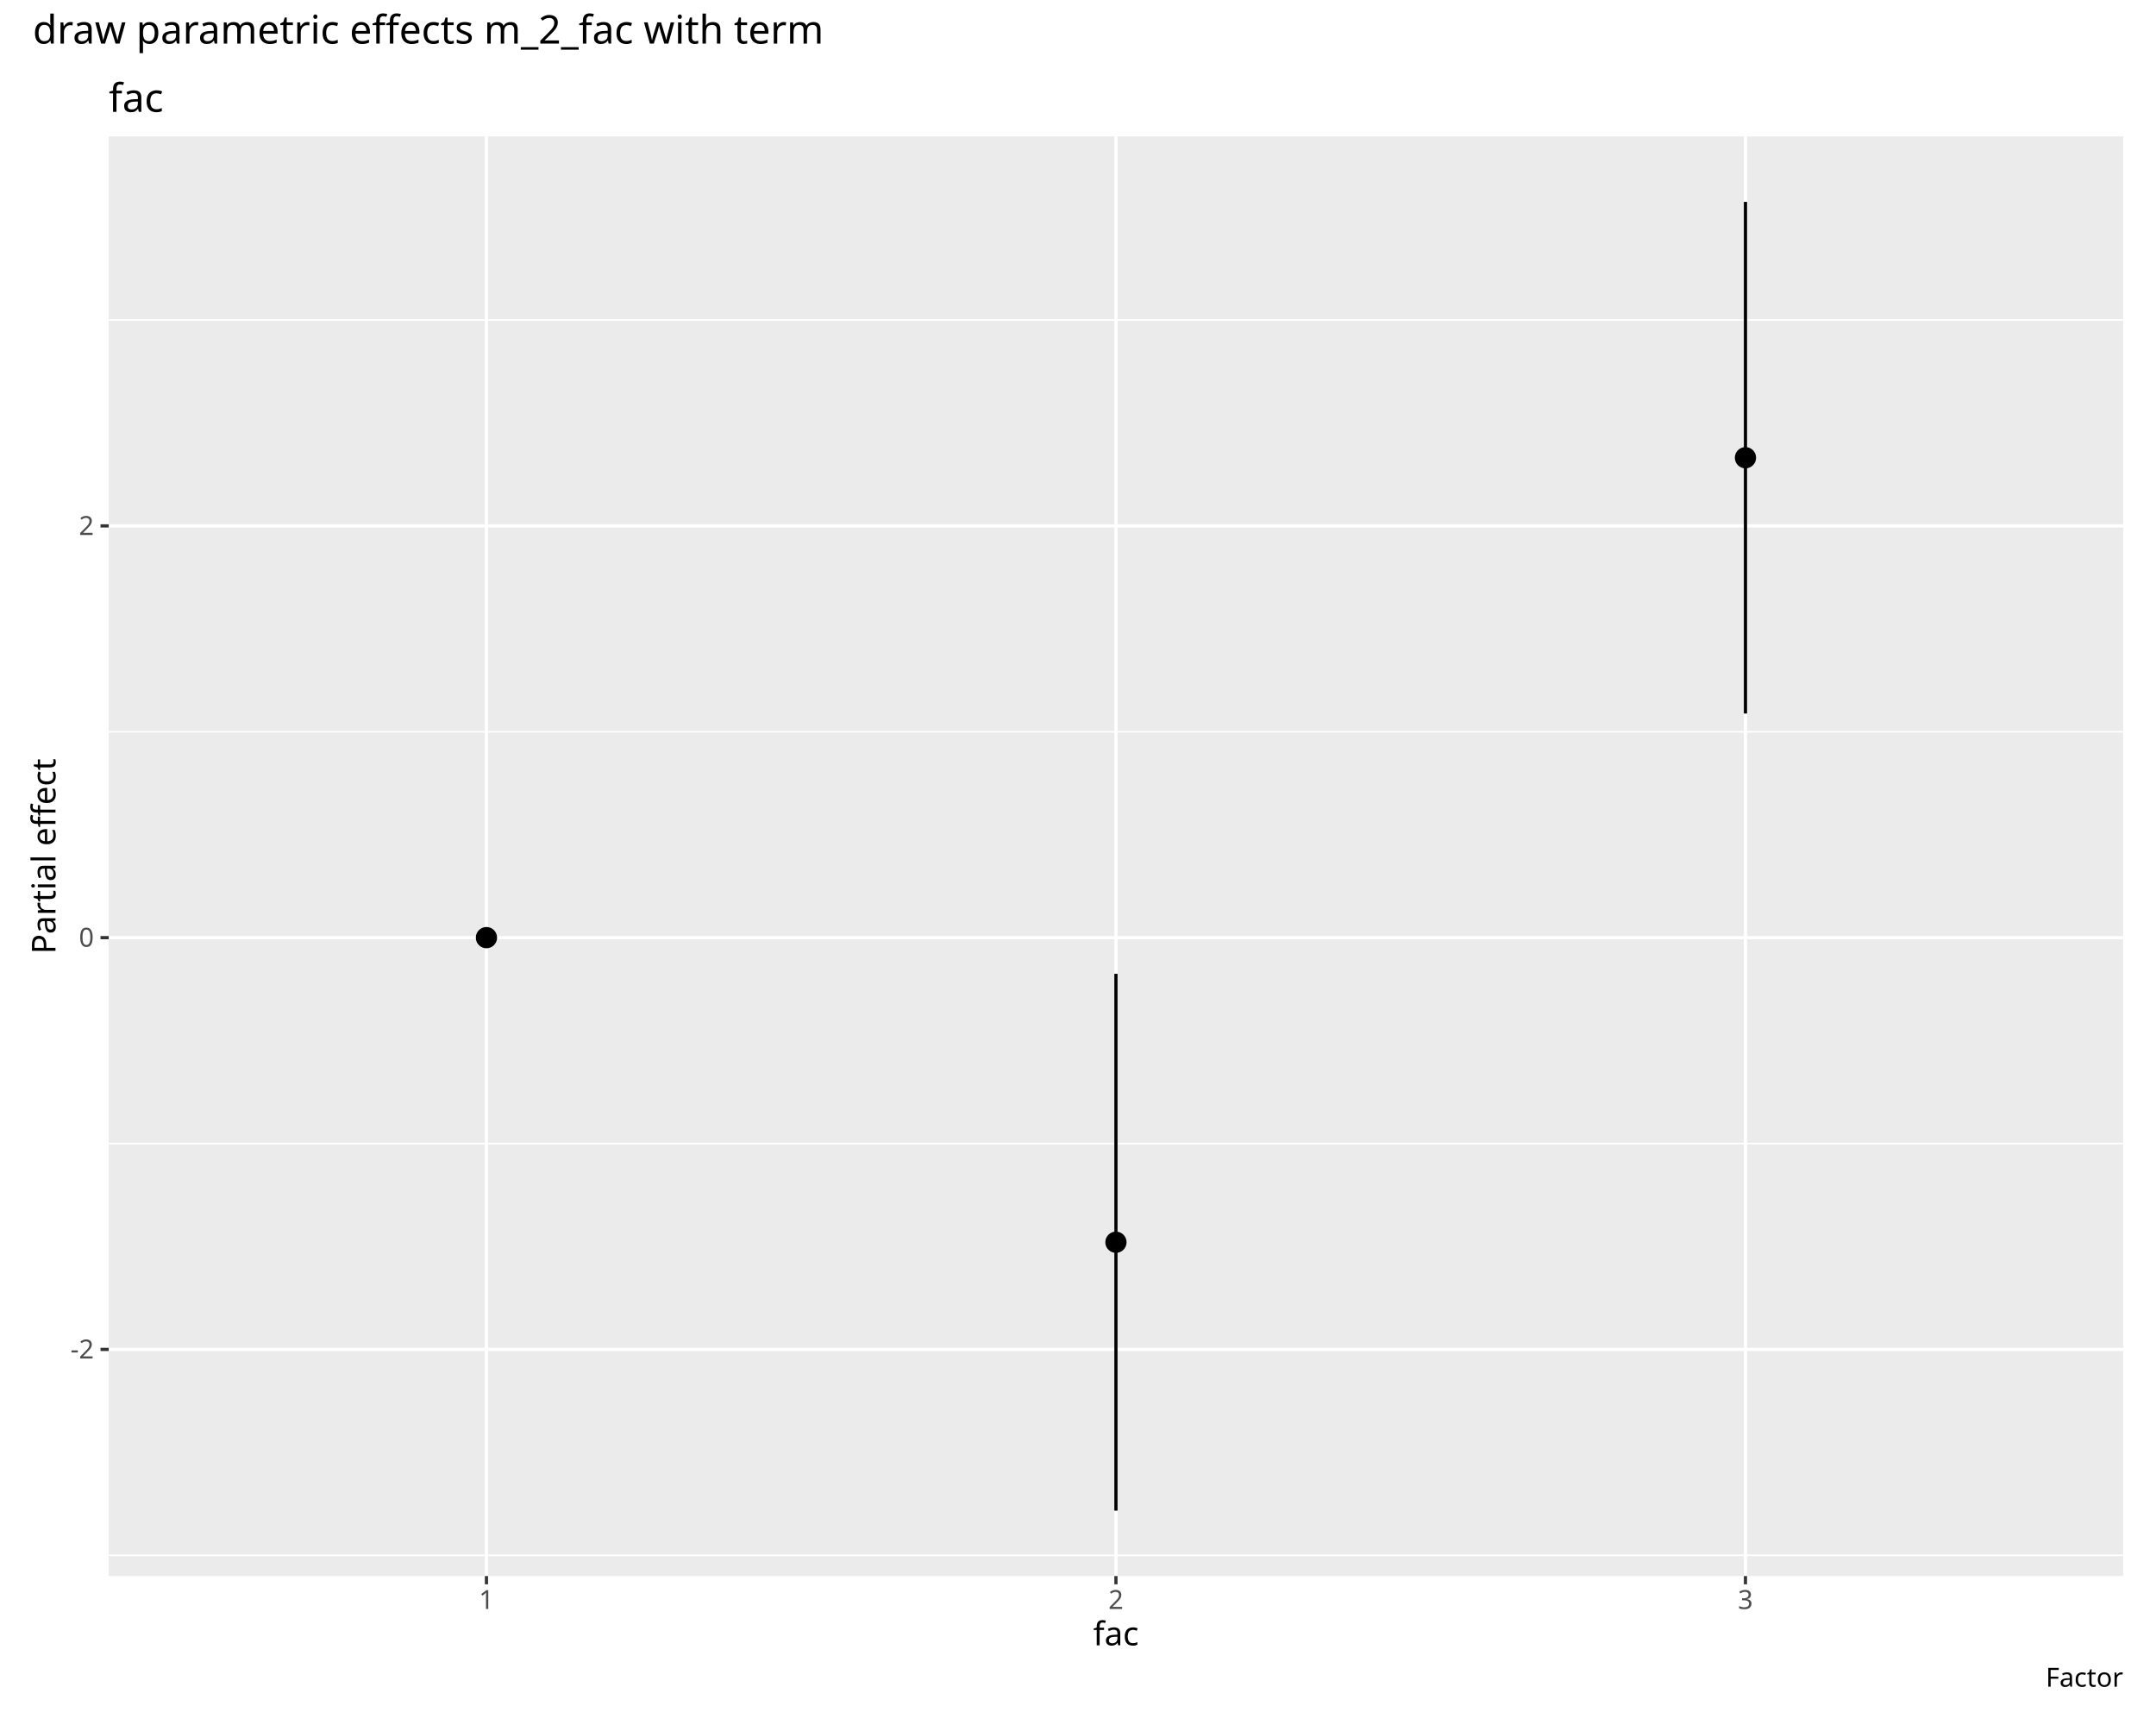
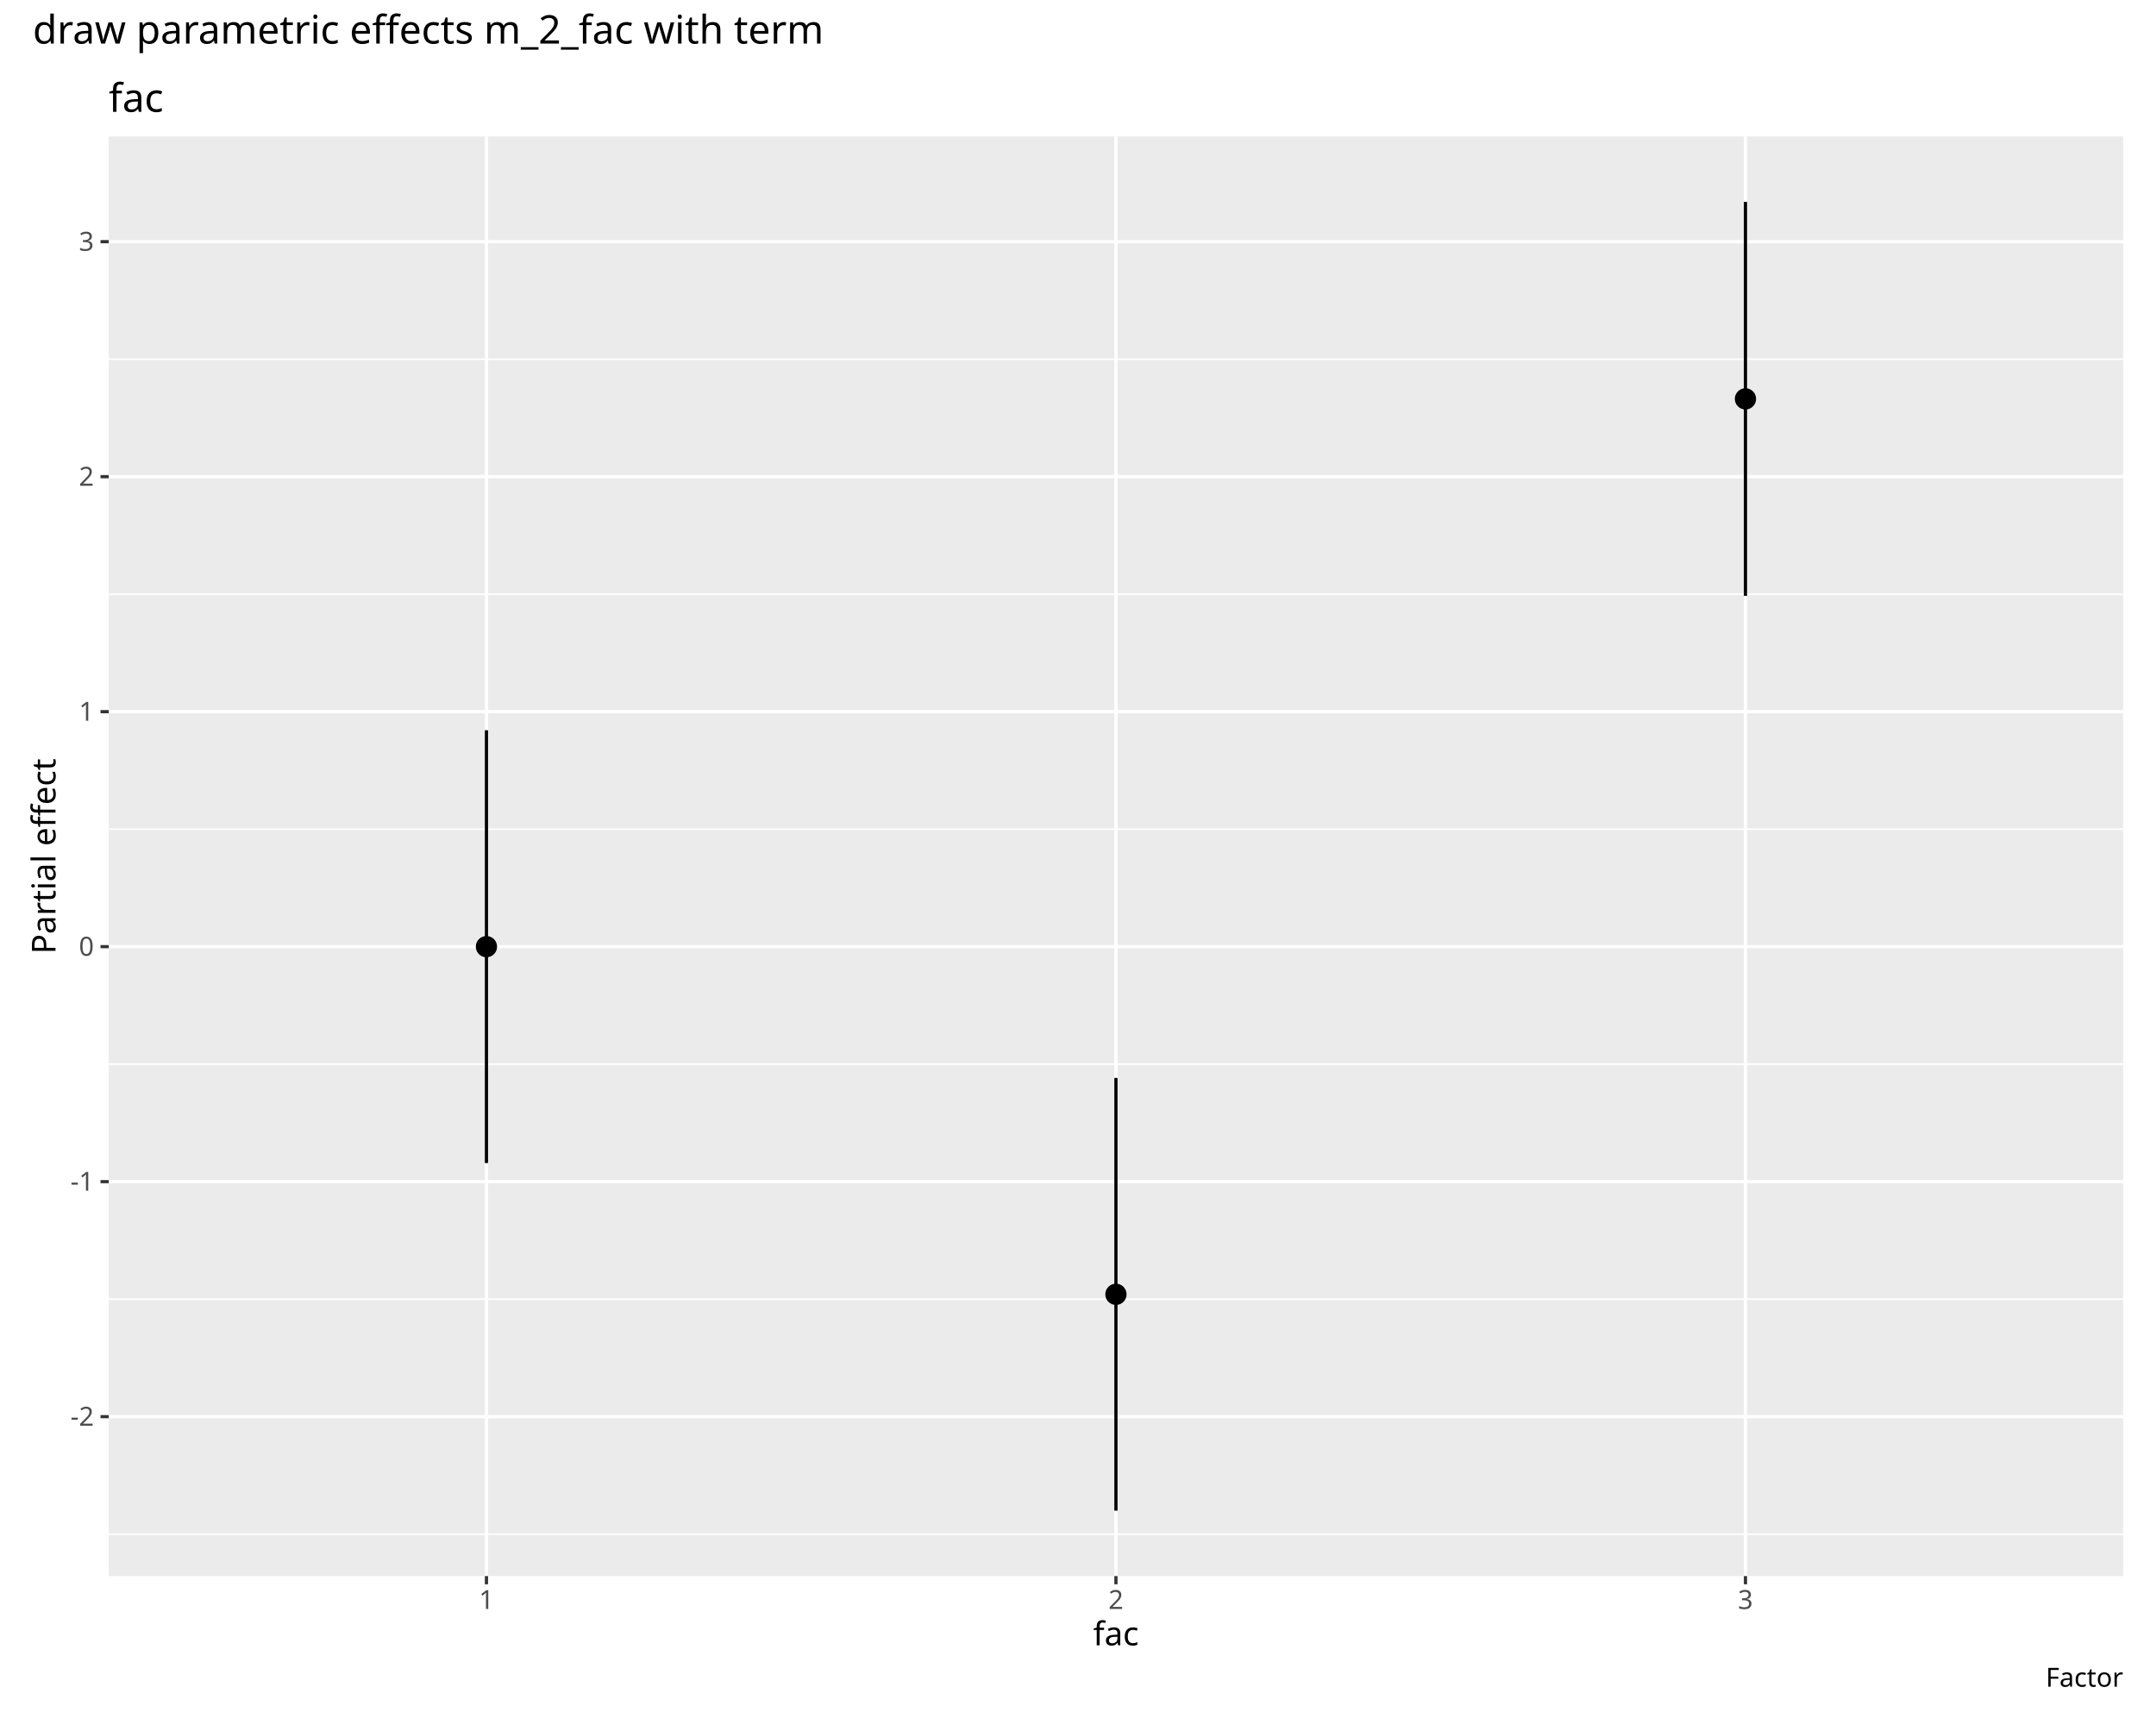
<svg xmlns="http://www.w3.org/2000/svg" class="svglite" data-engine-version="2.0" width="720.00pt" height="576.00pt" viewBox="0 0 720.00 576.00">
  <defs>
    <style type="text/css">
    .svglite line, .svglite polyline, .svglite polygon, .svglite path, .svglite rect, .svglite circle {
      fill: none;
      stroke: #000000;
      stroke-linecap: round;
      stroke-linejoin: round;
      stroke-miterlimit: 10.00;
    }
  </style>
  </defs>
  <rect width="100%" height="100%" style="stroke: none; fill: #FFFFFF;" />
  <defs>
    <clipPath id="cpMC4wMHw3MjAuMDB8MC4wMHw1NzYuMDA=">
      <rect x="0.00" y="0.00" width="720.00" height="576.00" />
    </clipPath>
  </defs>
  <g clip-path="url(#cpMC4wMHw3MjAuMDB8MC4wMHw1NzYuMDA=)">
    <rect x="0.00" y="0.00" width="720.00" height="576.00" style="stroke-width: 1.07; stroke: #FFFFFF; fill: #FFFFFF;" />
  </g>
  <defs>
    <clipPath id="cpMzYuMzF8NzA5LjA0fDQ1LjU3fDUyNi4yNw==">
      <rect x="36.31" y="45.57" width="672.73" height="480.70" />
    </clipPath>
  </defs>
  <g clip-path="url(#cpMzYuMzF8NzA5LjA0fDQ1LjU3fDUyNi4yNw==)">
</g>
  <g clip-path="url(#cpMC4wMHw3MjAuMDB8MC4wMHw1NzYuMDA=)">
</g>
  <defs>
    <clipPath id="cpNS40OHw3MTQuNTJ8MjIuNzh8NTcwLjUy">
      <rect x="5.48" y="22.78" width="709.04" height="547.74" />
    </clipPath>
  </defs>
  <g clip-path="url(#cpNS40OHw3MTQuNTJ8MjIuNzh8NTcwLjUy)">
    <rect x="5.48" y="22.78" width="709.04" height="547.74" style="stroke-width: 1.07; stroke: #FFFFFF; fill: #FFFFFF;" />
  </g>
  <g clip-path="url(#cpMC4wMHw3MjAuMDB8MC4wMHw1NzYuMDA=)">
</g>
  <g clip-path="url(#cpMzYuMzF8NzA5LjA0fDQ1LjU3fDUyNi4yNw==)">
    <rect x="36.31" y="45.57" width="672.73" height="480.70" style="stroke-width: 1.07; stroke: none; fill: #EBEBEB;" />
-     <polyline points="36.31,519.34 709.04,519.34 " style="stroke-width: 0.53; stroke: #FFFFFF; stroke-linecap: butt;" />
-     <polyline points="36.31,381.84 709.04,381.84 " style="stroke-width: 0.53; stroke: #FFFFFF; stroke-linecap: butt;" />
-     <polyline points="36.31,244.35 709.04,244.35 " style="stroke-width: 0.53; stroke: #FFFFFF; stroke-linecap: butt;" />
-     <polyline points="36.31,106.85 709.04,106.85 " style="stroke-width: 0.53; stroke: #FFFFFF; stroke-linecap: butt;" />
-     <polyline points="36.31,450.59 709.04,450.59 " style="stroke-width: 1.07; stroke: #FFFFFF; stroke-linecap: butt;" />
-     <polyline points="36.31,313.09 709.04,313.09 " style="stroke-width: 1.07; stroke: #FFFFFF; stroke-linecap: butt;" />
-     <polyline points="36.31,175.60 709.04,175.60 " style="stroke-width: 1.07; stroke: #FFFFFF; stroke-linecap: butt;" />
+     <polyline points="36.31,512.27 709.04,512.27 " style="stroke-width: 0.53; stroke: #FFFFFF; stroke-linecap: butt;" />
+     <polyline points="36.31,433.80 709.04,433.80 " style="stroke-width: 0.53; stroke: #FFFFFF; stroke-linecap: butt;" />
+     <polyline points="36.31,355.34 709.04,355.34 " style="stroke-width: 0.53; stroke: #FFFFFF; stroke-linecap: butt;" />
+     <polyline points="36.31,276.87 709.04,276.87 " style="stroke-width: 0.53; stroke: #FFFFFF; stroke-linecap: butt;" />
+     <polyline points="36.31,198.40 709.04,198.40 " style="stroke-width: 0.53; stroke: #FFFFFF; stroke-linecap: butt;" />
+     <polyline points="36.31,119.93 709.04,119.93 " style="stroke-width: 0.53; stroke: #FFFFFF; stroke-linecap: butt;" />
+     <polyline points="36.31,473.04 709.04,473.04 " style="stroke-width: 1.07; stroke: #FFFFFF; stroke-linecap: butt;" />
+     <polyline points="36.31,394.57 709.04,394.57 " style="stroke-width: 1.07; stroke: #FFFFFF; stroke-linecap: butt;" />
+     <polyline points="36.31,316.10 709.04,316.10 " style="stroke-width: 1.07; stroke: #FFFFFF; stroke-linecap: butt;" />
+     <polyline points="36.31,237.64 709.04,237.64 " style="stroke-width: 1.07; stroke: #FFFFFF; stroke-linecap: butt;" />
+     <polyline points="36.31,159.17 709.04,159.17 " style="stroke-width: 1.07; stroke: #FFFFFF; stroke-linecap: butt;" />
+     <polyline points="36.31,80.70 709.04,80.70 " style="stroke-width: 1.07; stroke: #FFFFFF; stroke-linecap: butt;" />
    <polyline points="162.45,526.27 162.45,45.57 " style="stroke-width: 1.07; stroke: #FFFFFF; stroke-linecap: butt;" />
    <polyline points="372.67,526.27 372.67,45.57 " style="stroke-width: 1.07; stroke: #FFFFFF; stroke-linecap: butt;" />
    <polyline points="582.90,526.27 582.90,45.57 " style="stroke-width: 1.07; stroke: #FFFFFF; stroke-linecap: butt;" />
-     <line x1="162.45" y1="313.09" x2="162.45" y2="313.09" style="stroke-width: 1.07; stroke-linecap: butt;" />
-     <line x1="582.90" y1="238.26" x2="582.90" y2="67.42" style="stroke-width: 1.07; stroke-linecap: butt;" />
-     <line x1="372.67" y1="504.42" x2="372.67" y2="325.18" style="stroke-width: 1.07; stroke-linecap: butt;" />
-     <circle cx="162.45" cy="313.09" r="2.84" style="stroke-width: 1.42; fill: #000000;" />
-     <circle cx="582.90" cy="152.84" r="2.84" style="stroke-width: 1.42; fill: #000000;" />
-     <circle cx="372.67" cy="414.80" r="2.84" style="stroke-width: 1.42; fill: #000000;" />
+     <line x1="162.45" y1="388.36" x2="162.45" y2="243.84" style="stroke-width: 1.07; stroke-linecap: butt;" />
+     <line x1="582.90" y1="198.97" x2="582.90" y2="67.42" style="stroke-width: 1.07; stroke-linecap: butt;" />
+     <line x1="372.67" y1="504.42" x2="372.67" y2="359.95" style="stroke-width: 1.07; stroke-linecap: butt;" />
+     <circle cx="162.45" cy="316.10" r="2.84" style="stroke-width: 1.42; fill: #000000;" />
+     <circle cx="582.90" cy="133.19" r="2.84" style="stroke-width: 1.42; fill: #000000;" />
+     <circle cx="372.67" cy="432.19" r="2.84" style="stroke-width: 1.42; fill: #000000;" />
  </g>
  <g clip-path="url(#cpMC4wMHw3MjAuMDB8MC4wMHw1NzYuMDA=)">
-     <text x="31.38" y="453.62" text-anchor="end" style="font-size: 8.80px; fill: #4D4D4D; font-family: sans;" textLength="7.82px" lengthAdjust="spacingAndGlyphs">-2</text>
-     <text x="31.38" y="316.12" text-anchor="end" style="font-size: 8.80px; fill: #4D4D4D; font-family: sans;" textLength="4.89px" lengthAdjust="spacingAndGlyphs">0</text>
-     <text x="31.38" y="178.63" text-anchor="end" style="font-size: 8.80px; fill: #4D4D4D; font-family: sans;" textLength="4.89px" lengthAdjust="spacingAndGlyphs">2</text>
-     <polyline points="33.57,450.59 36.31,450.59 " style="stroke-width: 1.07; stroke: #333333; stroke-linecap: butt;" />
-     <polyline points="33.57,313.09 36.31,313.09 " style="stroke-width: 1.07; stroke: #333333; stroke-linecap: butt;" />
-     <polyline points="33.57,175.60 36.31,175.60 " style="stroke-width: 1.07; stroke: #333333; stroke-linecap: butt;" />
+     <text x="31.38" y="476.07" text-anchor="end" style="font-size: 8.80px; fill: #4D4D4D; font-family: sans;" textLength="7.82px" lengthAdjust="spacingAndGlyphs">-2</text>
+     <text x="31.38" y="397.60" text-anchor="end" style="font-size: 8.80px; fill: #4D4D4D; font-family: sans;" textLength="7.82px" lengthAdjust="spacingAndGlyphs">-1</text>
+     <text x="31.38" y="319.13" text-anchor="end" style="font-size: 8.80px; fill: #4D4D4D; font-family: sans;" textLength="4.89px" lengthAdjust="spacingAndGlyphs">0</text>
+     <text x="31.38" y="240.66" text-anchor="end" style="font-size: 8.80px; fill: #4D4D4D; font-family: sans;" textLength="4.89px" lengthAdjust="spacingAndGlyphs">1</text>
+     <text x="31.38" y="162.20" text-anchor="end" style="font-size: 8.80px; fill: #4D4D4D; font-family: sans;" textLength="4.89px" lengthAdjust="spacingAndGlyphs">2</text>
+     <text x="31.38" y="83.73" text-anchor="end" style="font-size: 8.80px; fill: #4D4D4D; font-family: sans;" textLength="4.89px" lengthAdjust="spacingAndGlyphs">3</text>
+     <polyline points="33.57,473.04 36.31,473.04 " style="stroke-width: 1.07; stroke: #333333; stroke-linecap: butt;" />
+     <polyline points="33.57,394.57 36.31,394.57 " style="stroke-width: 1.07; stroke: #333333; stroke-linecap: butt;" />
+     <polyline points="33.57,316.10 36.31,316.10 " style="stroke-width: 1.07; stroke: #333333; stroke-linecap: butt;" />
+     <polyline points="33.57,237.64 36.31,237.64 " style="stroke-width: 1.07; stroke: #333333; stroke-linecap: butt;" />
+     <polyline points="33.57,159.17 36.31,159.17 " style="stroke-width: 1.07; stroke: #333333; stroke-linecap: butt;" />
+     <polyline points="33.57,80.70 36.31,80.70 " style="stroke-width: 1.07; stroke: #333333; stroke-linecap: butt;" />
    <polyline points="162.45,529.01 162.45,526.27 " style="stroke-width: 1.07; stroke: #333333; stroke-linecap: butt;" />
    <polyline points="372.67,529.01 372.67,526.27 " style="stroke-width: 1.07; stroke: #333333; stroke-linecap: butt;" />
    <polyline points="582.90,529.01 582.90,526.27 " style="stroke-width: 1.07; stroke: #333333; stroke-linecap: butt;" />
    <text x="162.45" y="537.26" text-anchor="middle" style="font-size: 8.80px; fill: #4D4D4D; font-family: sans;" textLength="4.89px" lengthAdjust="spacingAndGlyphs">1</text>
    <text x="372.67" y="537.26" text-anchor="middle" style="font-size: 8.80px; fill: #4D4D4D; font-family: sans;" textLength="4.89px" lengthAdjust="spacingAndGlyphs">2</text>
    <text x="582.90" y="537.26" text-anchor="middle" style="font-size: 8.80px; fill: #4D4D4D; font-family: sans;" textLength="4.89px" lengthAdjust="spacingAndGlyphs">3</text>
    <text x="372.67" y="549.40" text-anchor="middle" style="font-size: 11.00px; font-family: sans;" textLength="14.68px" lengthAdjust="spacingAndGlyphs">fac</text>
    <text transform="translate(18.53,285.92) rotate(-90)" text-anchor="middle" style="font-size: 11.00px; font-family: sans;" textLength="61.14px" lengthAdjust="spacingAndGlyphs">Partial effect</text>
    <text x="36.31" y="37.35" style="font-size: 13.20px; font-family: sans;" textLength="17.61px" lengthAdjust="spacingAndGlyphs">fac</text>
    <text x="709.04" y="563.21" text-anchor="end" style="font-size: 8.80px; font-family: sans;" textLength="24.94px" lengthAdjust="spacingAndGlyphs">Factor</text>
    <text x="10.96" y="14.56" style="font-size: 13.20px; font-family: sans;" textLength="248.73px" lengthAdjust="spacingAndGlyphs">draw parametric effects m_2_fac with term</text>
  </g>
</svg>
